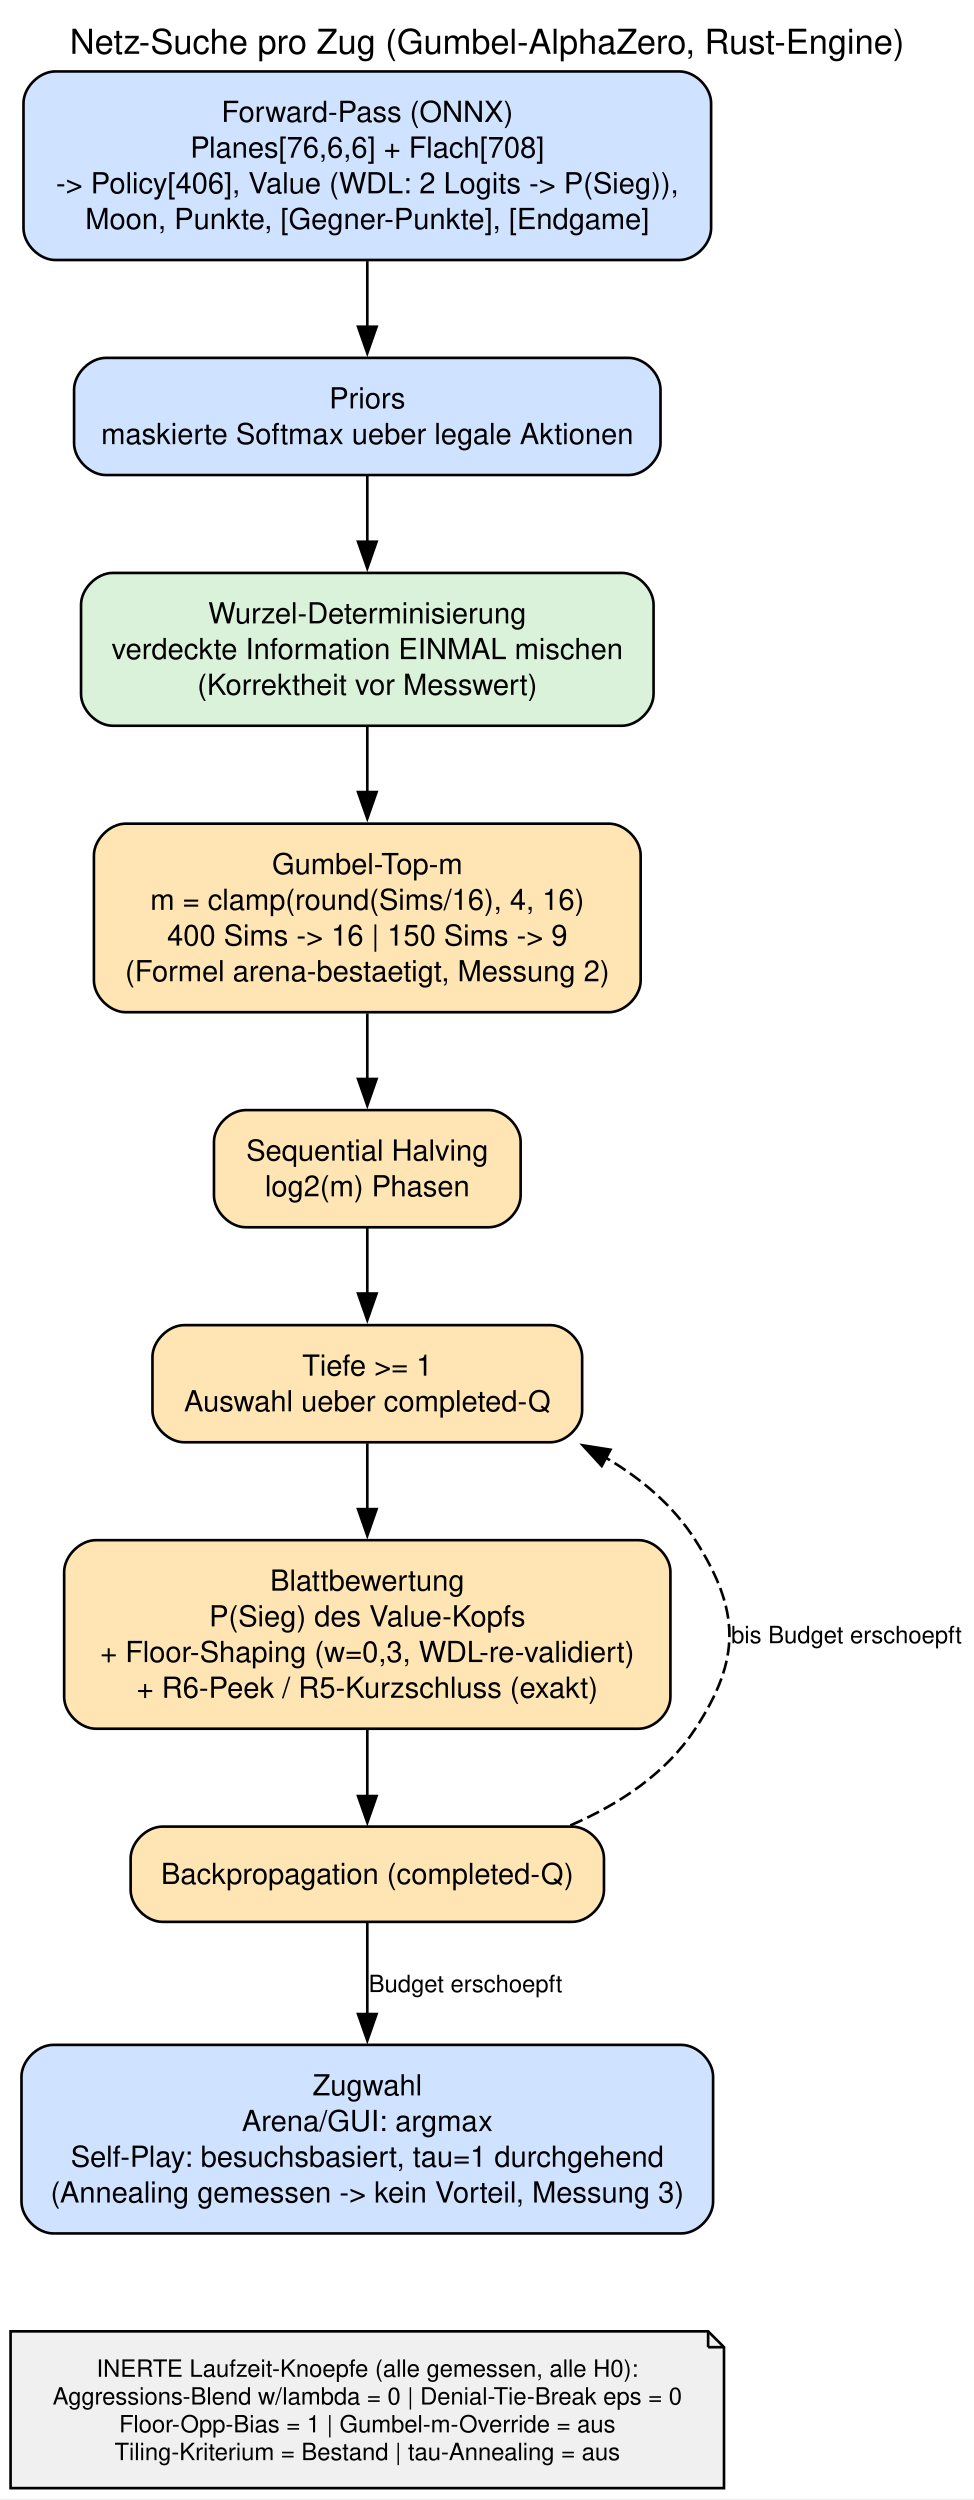
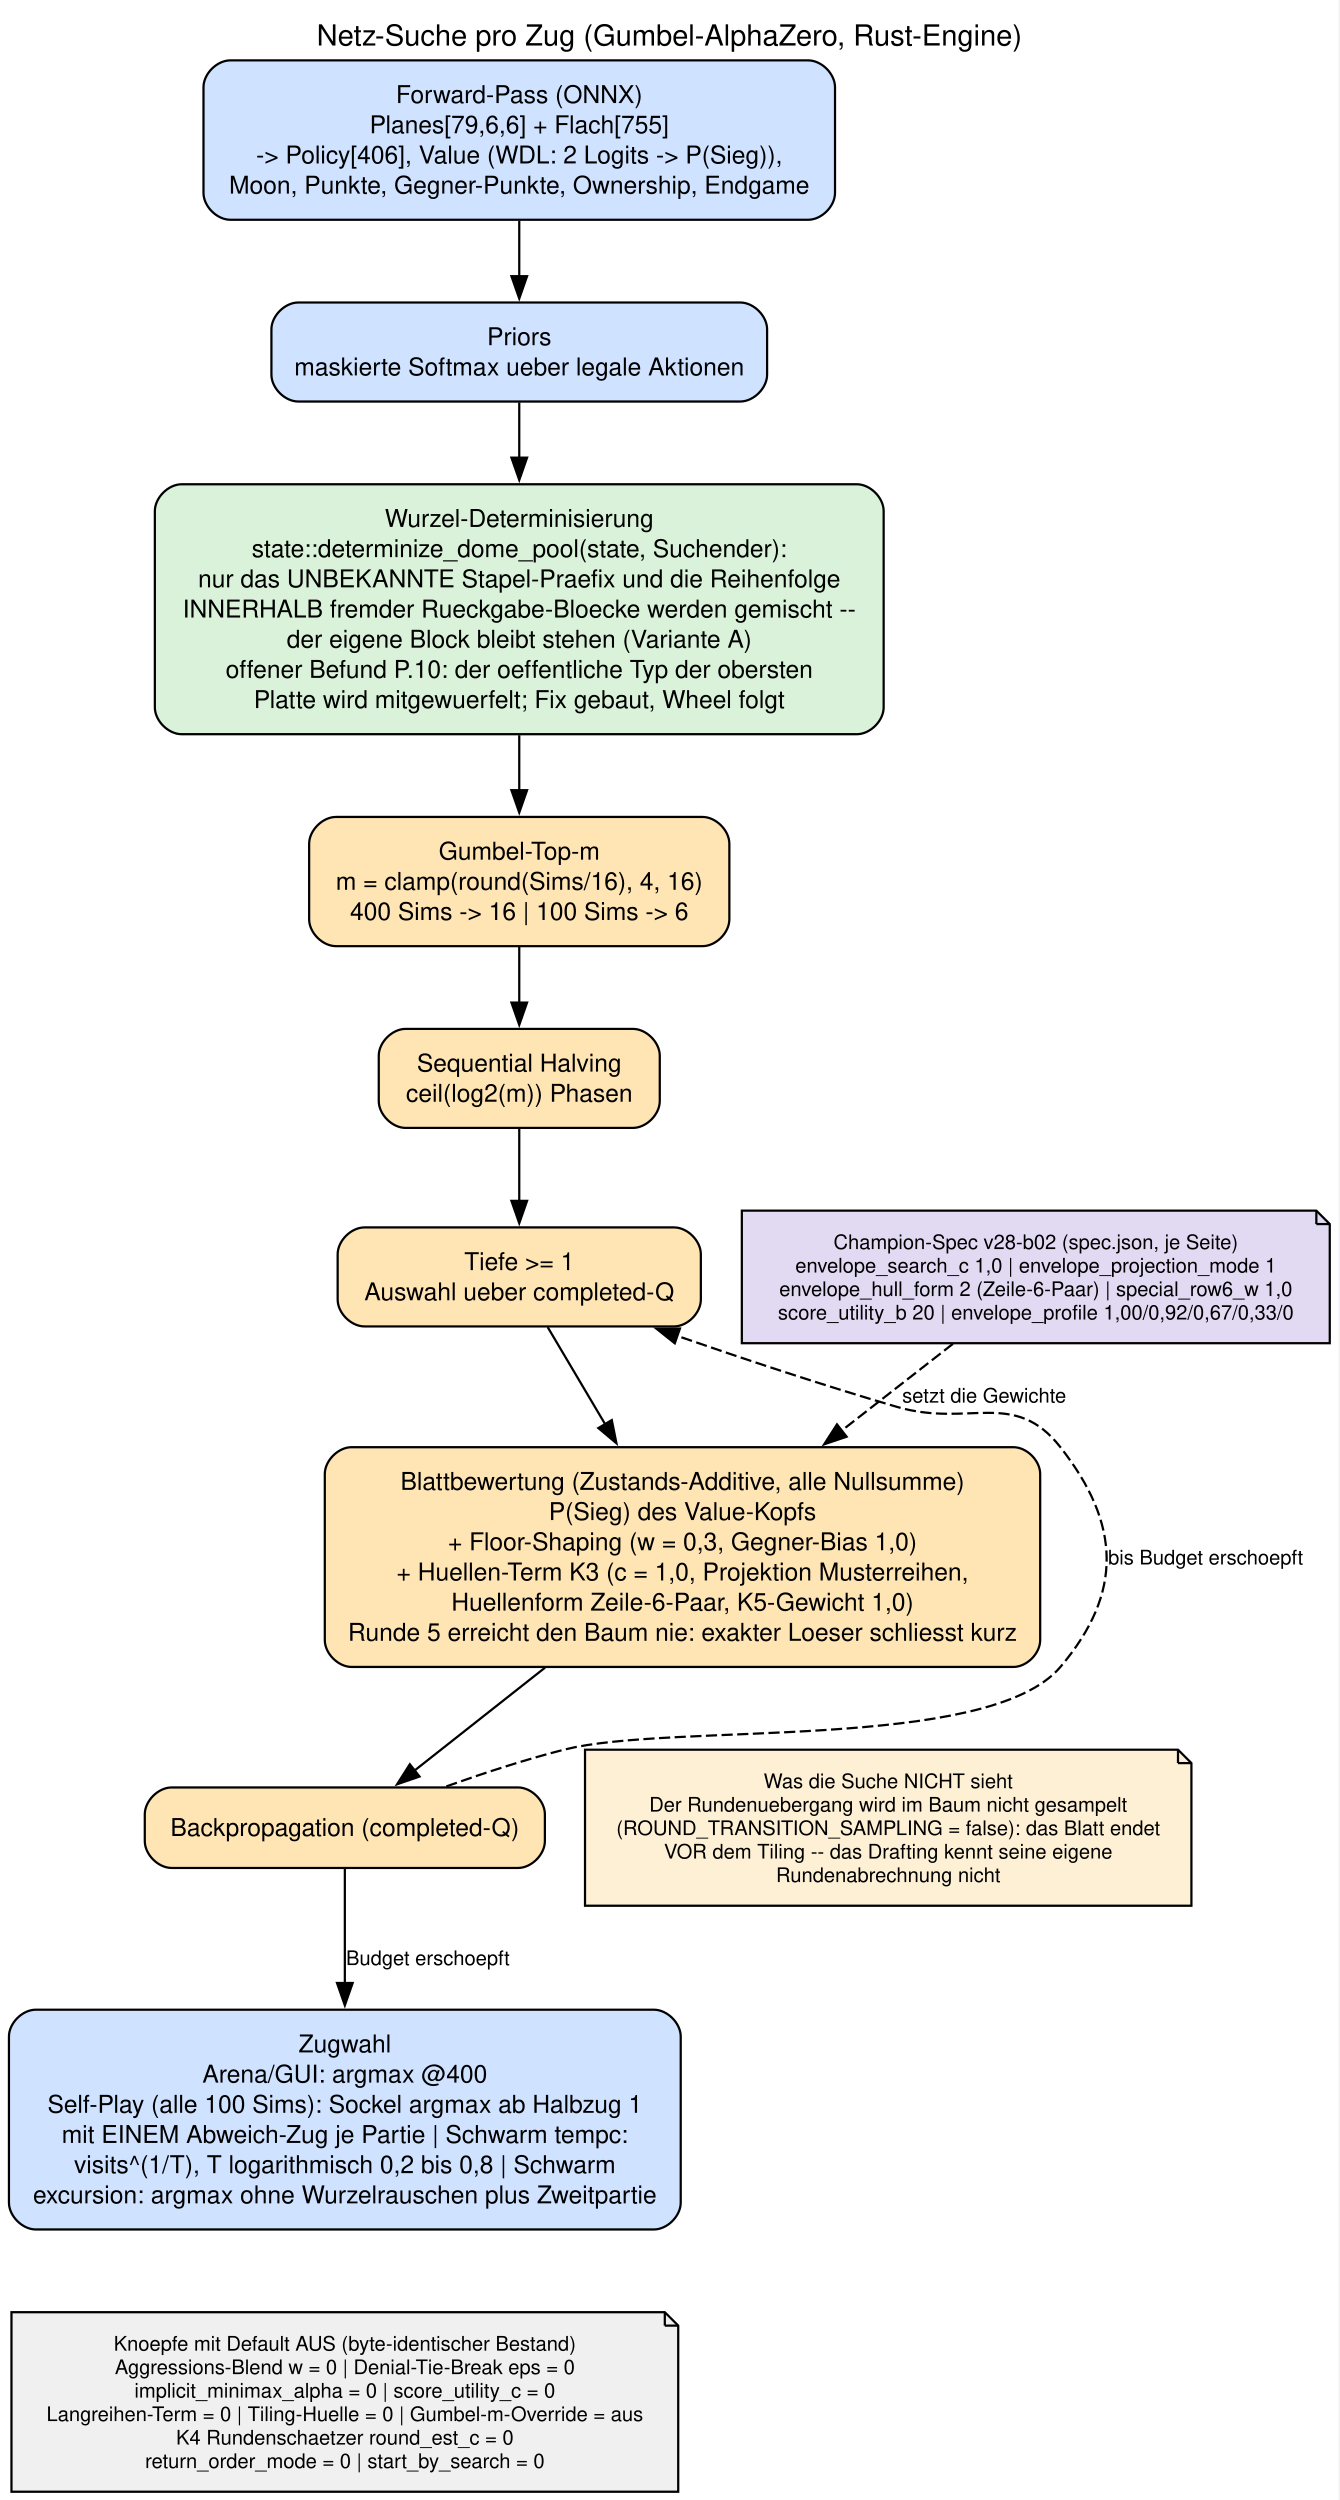
- <svg xmlns="http://www.w3.org/2000/svg" width="368pt" height="945pt" viewBox="0.00 0.00 368.00 945.00">
-   <g id="graph0" class="graph" transform="scale(1 1) rotate(0) translate(4 940.52)">
-     <polygon fill="white" stroke="none" points="-4,4 -4,-940.52 364.22,-940.52 364.22,4 -4,4" />
-     <text xml:space="preserve" text-anchor="middle" x="180.11" y="-920.17" font-family="Helvetica,sans-Serif" font-size="13.00">Netz-Suche pro Zug (Gumbel-AlphaZero, Rust-Engine)</text>
+ <svg xmlns="http://www.w3.org/2000/svg" width="599pt" height="1118pt" viewBox="0.00 0.00 599.00 1118.00">
+   <g id="graph0" class="graph" transform="scale(1 1) rotate(0) translate(4 1114.3)">
+     <polygon fill="white" stroke="none" points="-4,4 -4,-1114.3 594.67,-1114.3 594.67,4 -4,4" />
+     <text xml:space="preserve" text-anchor="middle" x="295.34" y="-1093.95" font-family="Helvetica,sans-Serif" font-size="13.00">Netz-Suche pro Zug (Gumbel-AlphaZero, Rust-Engine)</text>
    <g id="node1" class="node">
-       <path fill="#cfe2ff" stroke="black" d="M252.8,-913.52C252.8,-913.52 16.88,-913.52 16.88,-913.52 10.88,-913.52 4.88,-907.52 4.88,-901.52 4.88,-901.52 4.88,-854.24 4.88,-854.24 4.88,-848.24 10.88,-842.24 16.88,-842.24 16.88,-842.24 252.8,-842.24 252.8,-842.24 258.8,-842.24 264.8,-848.24 264.8,-854.24 264.8,-854.24 264.8,-901.52 264.8,-901.52 264.8,-907.52 258.8,-913.52 252.8,-913.52" />
-       <text xml:space="preserve" text-anchor="middle" x="134.84" y="-894.43" font-family="Helvetica,sans-Serif" font-size="11.00">Forward-Pass (ONNX)</text>
-       <text xml:space="preserve" text-anchor="middle" x="134.84" y="-880.93" font-family="Helvetica,sans-Serif" font-size="11.00">Planes[76,6,6] + Flach[708]</text>
-       <text xml:space="preserve" text-anchor="middle" x="134.84" y="-867.43" font-family="Helvetica,sans-Serif" font-size="11.00">-&gt; Policy[406], Value (WDL: 2 Logits -&gt; P(Sieg)),</text>
-       <text xml:space="preserve" text-anchor="middle" x="134.84" y="-853.93" font-family="Helvetica,sans-Serif" font-size="11.00">Moon, Punkte, [Gegner-Punkte], [Endgame]</text>
+       <path fill="#cfe2ff" stroke="black" d="M357.42,-1087.3C357.42,-1087.3 99,-1087.3 99,-1087.3 93,-1087.3 87,-1081.3 87,-1075.3 87,-1075.3 87,-1028.02 87,-1028.02 87,-1022.02 93,-1016.02 99,-1016.02 99,-1016.02 357.42,-1016.02 357.42,-1016.02 363.42,-1016.02 369.42,-1022.02 369.42,-1028.02 369.42,-1028.02 369.42,-1075.3 369.42,-1075.3 369.42,-1081.3 363.42,-1087.3 357.42,-1087.3" />
+       <text xml:space="preserve" text-anchor="middle" x="228.21" y="-1068.21" font-family="Helvetica,sans-Serif" font-size="11.00">Forward-Pass (ONNX)</text>
+       <text xml:space="preserve" text-anchor="middle" x="228.21" y="-1054.71" font-family="Helvetica,sans-Serif" font-size="11.00">Planes[79,6,6] + Flach[755]</text>
+       <text xml:space="preserve" text-anchor="middle" x="228.21" y="-1041.21" font-family="Helvetica,sans-Serif" font-size="11.00">-&gt; Policy[406], Value (WDL: 2 Logits -&gt; P(Sieg)),</text>
+       <text xml:space="preserve" text-anchor="middle" x="228.21" y="-1027.71" font-family="Helvetica,sans-Serif" font-size="11.00">Moon, Punkte, Gegner-Punkte, Ownership, Endgame</text>
    </g>
    <g id="node2" class="node">
-       <path fill="#cfe2ff" stroke="black" d="M233.67,-805.24C233.67,-805.24 36,-805.24 36,-805.24 30,-805.24 24,-799.24 24,-793.24 24,-793.24 24,-772.96 24,-772.96 24,-766.96 30,-760.96 36,-760.96 36,-760.96 233.67,-760.96 233.67,-760.96 239.67,-760.96 245.67,-766.96 245.67,-772.96 245.67,-772.96 245.67,-793.24 245.67,-793.24 245.67,-799.24 239.67,-805.24 233.67,-805.24" />
-       <text xml:space="preserve" text-anchor="middle" x="134.84" y="-786.15" font-family="Helvetica,sans-Serif" font-size="11.00">Priors</text>
-       <text xml:space="preserve" text-anchor="middle" x="134.84" y="-772.65" font-family="Helvetica,sans-Serif" font-size="11.00">maskierte Softmax ueber legale Aktionen</text>
+       <path fill="#cfe2ff" stroke="black" d="M327.05,-979.02C327.05,-979.02 129.38,-979.02 129.38,-979.02 123.38,-979.02 117.38,-973.02 117.38,-967.02 117.38,-967.02 117.38,-946.74 117.38,-946.74 117.38,-940.74 123.38,-934.74 129.38,-934.74 129.38,-934.74 327.05,-934.74 327.05,-934.74 333.05,-934.74 339.05,-940.74 339.05,-946.74 339.05,-946.74 339.05,-967.02 339.05,-967.02 339.05,-973.02 333.05,-979.02 327.05,-979.02" />
+       <text xml:space="preserve" text-anchor="middle" x="228.21" y="-959.93" font-family="Helvetica,sans-Serif" font-size="11.00">Priors</text>
+       <text xml:space="preserve" text-anchor="middle" x="228.21" y="-946.43" font-family="Helvetica,sans-Serif" font-size="11.00">maskierte Softmax ueber legale Aktionen</text>
    </g>
    <g id="edge1" class="edge">
-       <path fill="none" stroke="black" d="M134.84,-841.8C134.84,-833.6 134.84,-824.89 134.84,-816.79" />
-       <polygon fill="black" stroke="black" points="138.34,-817.01 134.84,-807.01 131.34,-817.01 138.34,-817.01" />
+       <path fill="none" stroke="black" d="M228.21,-1015.58C228.21,-1007.38 228.21,-998.67 228.21,-990.57" />
+       <polygon fill="black" stroke="black" points="231.71,-990.79 228.21,-980.79 224.71,-990.79 231.71,-990.79" />
    </g>
    <g id="node3" class="node">
-       <path fill="#d9f2d9" stroke="black" d="M231.05,-723.96C231.05,-723.96 38.62,-723.96 38.62,-723.96 32.62,-723.96 26.63,-717.96 26.63,-711.96 26.63,-711.96 26.63,-678.18 26.63,-678.18 26.63,-672.18 32.63,-666.18 38.63,-666.18 38.63,-666.18 231.05,-666.18 231.05,-666.18 237.05,-666.18 243.05,-672.18 243.05,-678.18 243.05,-678.18 243.05,-711.96 243.05,-711.96 243.05,-717.96 237.05,-723.96 231.05,-723.96" />
-       <text xml:space="preserve" text-anchor="middle" x="134.84" y="-704.87" font-family="Helvetica,sans-Serif" font-size="11.00">Wurzel-Determinisierung</text>
-       <text xml:space="preserve" text-anchor="middle" x="134.84" y="-691.37" font-family="Helvetica,sans-Serif" font-size="11.00">verdeckte Information EINMAL mischen</text>
-       <text xml:space="preserve" text-anchor="middle" x="134.84" y="-677.87" font-family="Helvetica,sans-Serif" font-size="11.00">(Korrektheit vor Messwert)</text>
+       <path fill="#d9f2d9" stroke="black" d="M379.17,-897.74C379.17,-897.74 77.25,-897.74 77.25,-897.74 71.25,-897.74 65.25,-891.74 65.25,-885.74 65.25,-885.74 65.25,-797.96 65.25,-797.96 65.25,-791.96 71.25,-785.96 77.25,-785.96 77.25,-785.96 379.17,-785.96 379.17,-785.96 385.17,-785.96 391.17,-791.96 391.17,-797.96 391.17,-797.96 391.17,-885.74 391.17,-885.74 391.17,-891.74 385.17,-897.74 379.17,-897.74" />
+       <text xml:space="preserve" text-anchor="middle" x="228.21" y="-878.65" font-family="Helvetica,sans-Serif" font-size="11.00">Wurzel-Determinisierung</text>
+       <text xml:space="preserve" text-anchor="middle" x="228.21" y="-865.15" font-family="Helvetica,sans-Serif" font-size="11.00">state::determinize_dome_pool(state, Suchender):</text>
+       <text xml:space="preserve" text-anchor="middle" x="228.21" y="-851.65" font-family="Helvetica,sans-Serif" font-size="11.00">nur das UNBEKANNTE Stapel-Praefix und die Reihenfolge</text>
+       <text xml:space="preserve" text-anchor="middle" x="228.21" y="-838.15" font-family="Helvetica,sans-Serif" font-size="11.00">INNERHALB fremder Rueckgabe-Bloecke werden gemischt --</text>
+       <text xml:space="preserve" text-anchor="middle" x="228.21" y="-824.65" font-family="Helvetica,sans-Serif" font-size="11.00">der eigene Block bleibt stehen (Variante A)</text>
+       <text xml:space="preserve" text-anchor="middle" x="228.21" y="-811.15" font-family="Helvetica,sans-Serif" font-size="11.00">offener Befund P.10: der oeffentliche Typ der obersten</text>
+       <text xml:space="preserve" text-anchor="middle" x="228.21" y="-797.65" font-family="Helvetica,sans-Serif" font-size="11.00">Platte wird mitgewuerfelt; Fix gebaut, Wheel folgt</text>
    </g>
    <g id="edge2" class="edge">
-       <path fill="none" stroke="black" d="M134.84,-760.83C134.84,-753.15 134.84,-744.22 134.84,-735.48" />
-       <polygon fill="black" stroke="black" points="138.34,-735.75 134.84,-725.75 131.34,-735.75 138.34,-735.75" />
+       <path fill="none" stroke="black" d="M228.21,-934.35C228.21,-927.06 228.21,-918.48 228.21,-909.55" />
+       <polygon fill="black" stroke="black" points="231.71,-909.64 228.21,-899.64 224.71,-909.64 231.71,-909.64" />
    </g>
    <g id="node4" class="node">
-       <path fill="#ffe5b4" stroke="black" d="M226.17,-629.18C226.17,-629.18 43.5,-629.18 43.5,-629.18 37.5,-629.18 31.5,-623.18 31.5,-617.18 31.5,-617.18 31.5,-569.9 31.5,-569.9 31.5,-563.9 37.5,-557.9 43.5,-557.9 43.5,-557.9 226.17,-557.9 226.17,-557.9 232.17,-557.9 238.17,-563.9 238.17,-569.9 238.17,-569.9 238.17,-617.18 238.17,-617.18 238.17,-623.18 232.17,-629.18 226.17,-629.18" />
-       <text xml:space="preserve" text-anchor="middle" x="134.84" y="-610.09" font-family="Helvetica,sans-Serif" font-size="11.00">Gumbel-Top-m</text>
-       <text xml:space="preserve" text-anchor="middle" x="134.84" y="-596.59" font-family="Helvetica,sans-Serif" font-size="11.00">m = clamp(round(Sims/16), 4, 16)</text>
-       <text xml:space="preserve" text-anchor="middle" x="134.84" y="-583.09" font-family="Helvetica,sans-Serif" font-size="11.00">400 Sims -&gt; 16 | 150 Sims -&gt; 9</text>
-       <text xml:space="preserve" text-anchor="middle" x="134.84" y="-569.59" font-family="Helvetica,sans-Serif" font-size="11.00">(Formel arena-bestaetigt, Messung 2)</text>
+       <path fill="#ffe5b4" stroke="black" d="M310.17,-748.96C310.17,-748.96 146.25,-748.96 146.25,-748.96 140.25,-748.96 134.25,-742.96 134.25,-736.96 134.25,-736.96 134.25,-703.18 134.25,-703.18 134.25,-697.18 140.25,-691.18 146.25,-691.18 146.25,-691.18 310.17,-691.18 310.17,-691.18 316.17,-691.18 322.17,-697.18 322.17,-703.18 322.17,-703.18 322.17,-736.96 322.17,-736.96 322.17,-742.96 316.17,-748.96 310.17,-748.96" />
+       <text xml:space="preserve" text-anchor="middle" x="228.21" y="-729.87" font-family="Helvetica,sans-Serif" font-size="11.00">Gumbel-Top-m</text>
+       <text xml:space="preserve" text-anchor="middle" x="228.21" y="-716.37" font-family="Helvetica,sans-Serif" font-size="11.00">m = clamp(round(Sims/16), 4, 16)</text>
+       <text xml:space="preserve" text-anchor="middle" x="228.21" y="-702.87" font-family="Helvetica,sans-Serif" font-size="11.00">400 Sims -&gt; 16 | 100 Sims -&gt; 6</text>
    </g>
    <g id="edge3" class="edge">
-       <path fill="none" stroke="black" d="M134.84,-665.81C134.84,-658.07 134.84,-649.47 134.84,-640.99" />
-       <polygon fill="black" stroke="black" points="138.34,-641.12 134.84,-631.12 131.34,-641.12 138.34,-641.12" />
+       <path fill="none" stroke="black" d="M228.21,-785.52C228.21,-777.21 228.21,-768.79 228.21,-760.9" />
+       <polygon fill="black" stroke="black" points="231.71,-760.92 228.21,-750.92 224.71,-760.92 231.71,-760.92" />
    </g>
    <g id="node5" class="node">
-       <path fill="#ffe5b4" stroke="black" d="M180.8,-520.9C180.8,-520.9 88.88,-520.9 88.88,-520.9 82.88,-520.9 76.88,-514.9 76.88,-508.9 76.88,-508.9 76.88,-488.62 76.88,-488.62 76.88,-482.62 82.88,-476.62 88.88,-476.62 88.88,-476.62 180.8,-476.62 180.8,-476.62 186.8,-476.62 192.8,-482.62 192.8,-488.62 192.8,-488.62 192.8,-508.9 192.8,-508.9 192.8,-514.9 186.8,-520.9 180.8,-520.9" />
-       <text xml:space="preserve" text-anchor="middle" x="134.84" y="-501.81" font-family="Helvetica,sans-Serif" font-size="11.00">Sequential Halving</text>
-       <text xml:space="preserve" text-anchor="middle" x="134.84" y="-488.31" font-family="Helvetica,sans-Serif" font-size="11.00">log2(m) Phasen</text>
+       <path fill="#ffe5b4" stroke="black" d="M279.05,-654.18C279.05,-654.18 177.38,-654.18 177.38,-654.18 171.38,-654.18 165.38,-648.18 165.38,-642.18 165.38,-642.18 165.38,-621.9 165.38,-621.9 165.38,-615.9 171.38,-609.9 177.38,-609.9 177.38,-609.9 279.05,-609.9 279.05,-609.9 285.05,-609.9 291.05,-615.9 291.05,-621.9 291.05,-621.9 291.05,-642.18 291.05,-642.18 291.05,-648.18 285.05,-654.18 279.05,-654.18" />
+       <text xml:space="preserve" text-anchor="middle" x="228.21" y="-635.09" font-family="Helvetica,sans-Serif" font-size="11.00">Sequential Halving</text>
+       <text xml:space="preserve" text-anchor="middle" x="228.21" y="-621.59" font-family="Helvetica,sans-Serif" font-size="11.00">ceil(log2(m)) Phasen</text>
    </g>
    <g id="edge4" class="edge">
-       <path fill="none" stroke="black" d="M134.84,-557.46C134.84,-549.26 134.84,-540.55 134.84,-532.45" />
-       <polygon fill="black" stroke="black" points="138.34,-532.67 134.84,-522.67 131.34,-532.67 138.34,-532.67" />
+       <path fill="none" stroke="black" d="M228.21,-690.9C228.21,-682.84 228.21,-673.99 228.21,-665.68" />
+       <polygon fill="black" stroke="black" points="231.71,-665.96 228.21,-655.96 224.71,-665.96 231.71,-665.96" />
    </g>
    <g id="node6" class="node">
-       <path fill="#ffe5b4" stroke="black" d="M204.05,-439.62C204.05,-439.62 65.62,-439.62 65.62,-439.62 59.62,-439.62 53.63,-433.62 53.63,-427.62 53.63,-427.62 53.63,-407.34 53.63,-407.34 53.63,-401.34 59.63,-395.34 65.63,-395.34 65.63,-395.34 204.05,-395.34 204.05,-395.34 210.05,-395.34 216.05,-401.34 216.05,-407.34 216.05,-407.34 216.05,-427.62 216.05,-427.62 216.05,-433.62 210.05,-439.62 204.05,-439.62" />
-       <text xml:space="preserve" text-anchor="middle" x="134.84" y="-420.53" font-family="Helvetica,sans-Serif" font-size="11.00">Tiefe &gt;= 1</text>
-       <text xml:space="preserve" text-anchor="middle" x="134.84" y="-407.03" font-family="Helvetica,sans-Serif" font-size="11.00">Auswahl ueber completed-Q</text>
+       <path fill="#ffe5b4" stroke="black" d="M297.42,-565.4C297.42,-565.4 159,-565.4 159,-565.4 153,-565.4 147,-559.4 147,-553.4 147,-553.4 147,-533.12 147,-533.12 147,-527.12 153,-521.12 159,-521.12 159,-521.12 297.42,-521.12 297.42,-521.12 303.42,-521.12 309.42,-527.12 309.42,-533.12 309.42,-533.12 309.42,-553.4 309.42,-553.4 309.42,-559.4 303.42,-565.4 297.42,-565.4" />
+       <text xml:space="preserve" text-anchor="middle" x="228.21" y="-546.31" font-family="Helvetica,sans-Serif" font-size="11.00">Tiefe &gt;= 1</text>
+       <text xml:space="preserve" text-anchor="middle" x="228.21" y="-532.81" font-family="Helvetica,sans-Serif" font-size="11.00">Auswahl ueber completed-Q</text>
    </g>
    <g id="edge5" class="edge">
-       <path fill="none" stroke="black" d="M134.84,-476.51C134.84,-468.85 134.84,-460 134.84,-451.56" />
-       <polygon fill="black" stroke="black" points="138.34,-451.57 134.84,-441.57 131.34,-451.57 138.34,-451.57" />
+       <path fill="none" stroke="black" d="M228.21,-609.59C228.21,-599.78 228.21,-587.95 228.21,-577.07" />
+       <polygon fill="black" stroke="black" points="231.71,-577.28 228.21,-567.28 224.71,-577.28 231.71,-577.28" />
    </g>
    <g id="node7" class="node">
-       <path fill="#ffe5b4" stroke="black" d="M237.42,-358.34C237.42,-358.34 32.25,-358.34 32.25,-358.34 26.25,-358.34 20.25,-352.34 20.25,-346.34 20.25,-346.34 20.25,-299.06 20.25,-299.06 20.25,-293.06 26.25,-287.06 32.25,-287.06 32.25,-287.06 237.42,-287.06 237.42,-287.06 243.42,-287.06 249.42,-293.06 249.42,-299.06 249.42,-299.06 249.42,-346.34 249.42,-346.34 249.42,-352.34 243.42,-358.34 237.42,-358.34" />
-       <text xml:space="preserve" text-anchor="middle" x="134.84" y="-339.25" font-family="Helvetica,sans-Serif" font-size="11.00">Blattbewertung</text>
-       <text xml:space="preserve" text-anchor="middle" x="134.84" y="-325.75" font-family="Helvetica,sans-Serif" font-size="11.00">P(Sieg) des Value-Kopfs</text>
-       <text xml:space="preserve" text-anchor="middle" x="134.84" y="-312.25" font-family="Helvetica,sans-Serif" font-size="11.00">+ Floor-Shaping (w=0,3, WDL-re-validiert)</text>
-       <text xml:space="preserve" text-anchor="middle" x="134.84" y="-298.75" font-family="Helvetica,sans-Serif" font-size="11.00">+ R6-Peek / R5-Kurzschluss (exakt)</text>
+       <path fill="#ffe5b4" stroke="black" d="M449.17,-467.12C449.17,-467.12 153.25,-467.12 153.25,-467.12 147.25,-467.12 141.25,-461.12 141.25,-455.12 141.25,-455.12 141.25,-380.84 141.25,-380.84 141.25,-374.84 147.25,-368.84 153.25,-368.84 153.25,-368.84 449.17,-368.84 449.17,-368.84 455.17,-368.84 461.17,-374.84 461.17,-380.84 461.17,-380.84 461.17,-455.12 461.17,-455.12 461.17,-461.12 455.17,-467.12 449.17,-467.12" />
+       <text xml:space="preserve" text-anchor="middle" x="301.21" y="-448.03" font-family="Helvetica,sans-Serif" font-size="11.00">Blattbewertung (Zustands-Additive, alle Nullsumme)</text>
+       <text xml:space="preserve" text-anchor="middle" x="301.21" y="-434.53" font-family="Helvetica,sans-Serif" font-size="11.00">P(Sieg) des Value-Kopfs</text>
+       <text xml:space="preserve" text-anchor="middle" x="301.21" y="-421.03" font-family="Helvetica,sans-Serif" font-size="11.00">+ Floor-Shaping (w = 0,3, Gegner-Bias 1,0)</text>
+       <text xml:space="preserve" text-anchor="middle" x="301.21" y="-407.53" font-family="Helvetica,sans-Serif" font-size="11.00">+ Huellen-Term K3 (c = 1,0, Projektion Musterreihen,</text>
+       <text xml:space="preserve" text-anchor="middle" x="301.21" y="-394.03" font-family="Helvetica,sans-Serif" font-size="11.00">Huellenform Zeile-6-Paar, K5-Gewicht 1,0)</text>
+       <text xml:space="preserve" text-anchor="middle" x="301.21" y="-380.53" font-family="Helvetica,sans-Serif" font-size="11.00">Runde 5 erreicht den Baum nie: exakter Loeser schliesst kurz</text>
    </g>
    <g id="edge6" class="edge">
-       <path fill="none" stroke="black" d="M134.84,-394.96C134.84,-387.44 134.84,-378.69 134.84,-369.94" />
-       <polygon fill="black" stroke="black" points="138.34,-370.06 134.84,-360.06 131.34,-370.06 138.34,-370.06" />
+       <path fill="none" stroke="black" d="M240.93,-520.79C248.13,-508.62 257.53,-492.75 266.75,-477.18" />
+       <polygon fill="black" stroke="black" points="269.59,-479.24 271.68,-468.86 263.57,-475.68 269.59,-479.24" />
    </g>
    <g id="node8" class="node">
-       <path fill="#ffe5b4" stroke="black" d="M212.3,-250.06C212.3,-250.06 57.38,-250.06 57.38,-250.06 51.38,-250.06 45.38,-244.06 45.38,-238.06 45.38,-238.06 45.38,-226.06 45.38,-226.06 45.38,-220.06 51.38,-214.06 57.38,-214.06 57.38,-214.06 212.3,-214.06 212.3,-214.06 218.3,-214.06 224.3,-220.06 224.3,-226.06 224.3,-226.06 224.3,-238.06 224.3,-238.06 224.3,-244.06 218.3,-250.06 212.3,-250.06" />
-       <text xml:space="preserve" text-anchor="middle" x="134.84" y="-228.36" font-family="Helvetica,sans-Serif" font-size="11.00">Backpropagation (completed-Q)</text>
+       <path fill="#ffe5b4" stroke="black" d="M227.67,-314.95C227.67,-314.95 72.75,-314.95 72.75,-314.95 66.75,-314.95 60.75,-308.95 60.75,-302.95 60.75,-302.95 60.75,-290.95 60.75,-290.95 60.75,-284.95 66.75,-278.95 72.75,-278.95 72.75,-278.95 227.67,-278.95 227.67,-278.95 233.67,-278.95 239.67,-284.95 239.67,-290.95 239.67,-290.95 239.67,-302.95 239.67,-302.95 239.67,-308.95 233.67,-314.95 227.67,-314.95" />
+       <text xml:space="preserve" text-anchor="middle" x="150.21" y="-293.25" font-family="Helvetica,sans-Serif" font-size="11.00">Backpropagation (completed-Q)</text>
    </g>
    <g id="edge7" class="edge">
-       <path fill="none" stroke="black" d="M134.84,-286.67C134.84,-278.31 134.84,-269.5 134.84,-261.48" />
-       <polygon fill="black" stroke="black" points="138.34,-261.61 134.84,-251.61 131.34,-261.61 138.34,-261.61" />
+       <path fill="none" stroke="black" d="M239.79,-368.57C219.68,-352.71 198.18,-335.76 181.28,-322.44" />
+       <polygon fill="black" stroke="black" points="183.62,-319.83 173.6,-316.39 179.28,-325.33 183.62,-319.83" />
+     </g>
+     <g id="node11" class="node">
+       <polygon fill="#fdf0d5" stroke="black" points="522.8,-331.84 257.62,-331.84 257.62,-262.06 528.8,-262.06 528.8,-325.84 522.8,-331.84" />
+       <polyline fill="none" stroke="black" points="522.8,-331.84 522.8,-325.84" />
+       <polyline fill="none" stroke="black" points="528.8,-325.84 522.8,-325.84" />
+       <text xml:space="preserve" text-anchor="middle" x="393.21" y="-314.65" font-family="Helvetica,sans-Serif" font-size="9.00">Was die Suche NICHT sieht</text>
+       <text xml:space="preserve" text-anchor="middle" x="393.21" y="-304.15" font-family="Helvetica,sans-Serif" font-size="9.00">Der Rundenuebergang wird im Baum nicht gesampelt</text>
+       <text xml:space="preserve" text-anchor="middle" x="393.21" y="-293.65" font-family="Helvetica,sans-Serif" font-size="9.00">(ROUND_TRANSITION_SAMPLING = false): das Blatt endet</text>
+       <text xml:space="preserve" text-anchor="middle" x="393.21" y="-283.15" font-family="Helvetica,sans-Serif" font-size="9.00">VOR dem Tiling -- das Drafting kennt seine eigene</text>
+       <text xml:space="preserve" text-anchor="middle" x="393.21" y="-272.65" font-family="Helvetica,sans-Serif" font-size="9.00">Rundenabrechnung nicht</text>
    </g>
    <g id="edge8" class="edge">
-       <path fill="none" stroke="black" stroke-dasharray="5,2" d="M211.61,-250.53C230.14,-258.53 247.77,-270.17 258.84,-287.06 276.2,-313.56 275.83,-331.6 258.84,-358.34 250.52,-371.42 238.4,-381.61 224.96,-389.53" />
-       <polygon fill="black" stroke="black" points="223.45,-386.37 216.3,-394.19 226.76,-392.53 223.45,-386.37" />
-       <text xml:space="preserve" text-anchor="middle" x="315.97" y="-319.4" font-family="Helvetica,sans-Serif" font-size="9.00">bis Budget erschoepft</text>
+       <path fill="none" stroke="black" stroke-dasharray="5,2" d="M195.6,-315.42C211.99,-321.26 230.76,-327.4 248.21,-331.84 296.68,-344.17 437.88,-330.68 470.21,-368.84 498.44,-402.17 497.15,-432.73 470.21,-467.12 449.6,-493.43 429.29,-475.76 397.21,-485.12 364.64,-494.62 329,-506.46 298.88,-516.89" />
+       <polygon fill="black" stroke="black" points="297.77,-513.57 289.48,-520.16 300.07,-520.18 297.77,-513.57" />
+       <text xml:space="preserve" text-anchor="middle" x="535.15" y="-414.68" font-family="Helvetica,sans-Serif" font-size="9.00">bis Budget erschoepft</text>
    </g>
    <g id="node9" class="node">
-       <path fill="#cfe2ff" stroke="black" d="M253.55,-167.56C253.55,-167.56 16.12,-167.56 16.12,-167.56 10.12,-167.56 4.12,-161.56 4.12,-155.56 4.12,-155.56 4.12,-108.28 4.12,-108.28 4.12,-102.28 10.12,-96.28 16.12,-96.28 16.12,-96.28 253.55,-96.28 253.55,-96.28 259.55,-96.28 265.55,-102.28 265.55,-108.28 265.55,-108.28 265.55,-155.56 265.55,-155.56 265.55,-161.56 259.55,-167.56 253.55,-167.56" />
-       <text xml:space="preserve" text-anchor="middle" x="134.84" y="-148.47" font-family="Helvetica,sans-Serif" font-size="11.00">Zugwahl</text>
-       <text xml:space="preserve" text-anchor="middle" x="134.84" y="-134.97" font-family="Helvetica,sans-Serif" font-size="11.00">Arena/GUI: argmax</text>
-       <text xml:space="preserve" text-anchor="middle" x="134.84" y="-121.47" font-family="Helvetica,sans-Serif" font-size="11.00">Self-Play: besuchsbasiert, tau=1 durchgehend</text>
-       <text xml:space="preserve" text-anchor="middle" x="134.84" y="-107.97" font-family="Helvetica,sans-Serif" font-size="11.00">(Annealing gemessen -&gt; kein Vorteil, Messung 3)</text>
+       <path fill="#cfe2ff" stroke="black" d="M288.42,-215.56C288.42,-215.56 12,-215.56 12,-215.56 6,-215.56 0,-209.56 0,-203.56 0,-203.56 0,-129.28 0,-129.28 0,-123.28 6,-117.28 12,-117.28 12,-117.28 288.42,-117.28 288.42,-117.28 294.42,-117.28 300.42,-123.28 300.42,-129.28 300.42,-129.28 300.42,-203.56 300.42,-203.56 300.42,-209.56 294.42,-215.56 288.42,-215.56" />
+       <text xml:space="preserve" text-anchor="middle" x="150.21" y="-196.47" font-family="Helvetica,sans-Serif" font-size="11.00">Zugwahl</text>
+       <text xml:space="preserve" text-anchor="middle" x="150.21" y="-182.97" font-family="Helvetica,sans-Serif" font-size="11.00">Arena/GUI: argmax @400</text>
+       <text xml:space="preserve" text-anchor="middle" x="150.21" y="-169.47" font-family="Helvetica,sans-Serif" font-size="11.00">Self-Play (alle 100 Sims): Sockel argmax ab Halbzug 1</text>
+       <text xml:space="preserve" text-anchor="middle" x="150.21" y="-155.97" font-family="Helvetica,sans-Serif" font-size="11.00">mit EINEM Abweich-Zug je Partie | Schwarm tempc:</text>
+       <text xml:space="preserve" text-anchor="middle" x="150.21" y="-142.47" font-family="Helvetica,sans-Serif" font-size="11.00">visits^(1/T), T logarithmisch 0,2 bis 0,8 | Schwarm</text>
+       <text xml:space="preserve" text-anchor="middle" x="150.21" y="-128.97" font-family="Helvetica,sans-Serif" font-size="11.00">excursion: argmax ohne Wurzelrauschen plus Zweitpartie</text>
    </g>
    <g id="edge9" class="edge">
-       <path fill="none" stroke="black" d="M134.84,-213.97C134.84,-204.21 134.84,-191.47 134.84,-178.99" />
-       <polygon fill="black" stroke="black" points="138.34,-179.21 134.84,-169.21 131.34,-179.21 138.34,-179.21" />
-       <text xml:space="preserve" text-anchor="middle" x="171.96" y="-187.51" font-family="Helvetica,sans-Serif" font-size="9.00">Budget erschoepft</text>
+       <path fill="none" stroke="black" d="M150.21,-278.62C150.21,-265.27 150.21,-246 150.21,-227.24" />
+       <polygon fill="black" stroke="black" points="153.71,-227.5 150.21,-217.5 146.71,-227.5 153.71,-227.5" />
+       <text xml:space="preserve" text-anchor="middle" x="187.34" y="-235.51" font-family="Helvetica,sans-Serif" font-size="9.00">Budget erschoepft</text>
+     </g>
+     <g id="node12" class="node">
+       <polygon fill="#f0f0f0" stroke="black" points="293.3,-80.28 1.13,-80.28 1.13,0 299.3,0 299.3,-74.28 293.3,-80.28" />
+       <polyline fill="none" stroke="black" points="293.3,-80.28 293.3,-74.28" />
+       <polyline fill="none" stroke="black" points="299.3,-74.28 293.3,-74.28" />
+       <text xml:space="preserve" text-anchor="middle" x="150.21" y="-63.09" font-family="Helvetica,sans-Serif" font-size="9.00">Knoepfe mit Default AUS (byte-identischer Bestand)</text>
+       <text xml:space="preserve" text-anchor="middle" x="150.21" y="-52.59" font-family="Helvetica,sans-Serif" font-size="9.00">Aggressions-Blend w = 0 | Denial-Tie-Break eps = 0</text>
+       <text xml:space="preserve" text-anchor="middle" x="150.21" y="-42.09" font-family="Helvetica,sans-Serif" font-size="9.00">implicit_minimax_alpha = 0 | score_utility_c = 0</text>
+       <text xml:space="preserve" text-anchor="middle" x="150.21" y="-31.59" font-family="Helvetica,sans-Serif" font-size="9.00">Langreihen-Term = 0 | Tiling-Huelle = 0 | Gumbel-m-Override = aus</text>
+       <text xml:space="preserve" text-anchor="middle" x="150.21" y="-21.09" font-family="Helvetica,sans-Serif" font-size="9.00">K4 Rundenschaetzer round_est_c = 0</text>
+       <text xml:space="preserve" text-anchor="middle" x="150.21" y="-10.59" font-family="Helvetica,sans-Serif" font-size="9.00">return_order_mode = 0 | start_by_search = 0</text>
    </g>
    <g id="node10" class="node">
-       <polygon fill="#f0f0f0" stroke="black" points="263.67,-59.28 0,-59.28 0,0 269.67,0 269.67,-53.28 263.67,-59.28" />
-       <polyline fill="none" stroke="black" points="263.67,-59.28 263.67,-53.28" />
-       <polyline fill="none" stroke="black" points="269.67,-53.28 263.67,-53.28" />
-       <text xml:space="preserve" text-anchor="middle" x="134.84" y="-42.09" font-family="Helvetica,sans-Serif" font-size="9.00">INERTE Laufzeit-Knoepfe (alle gemessen, alle H0):</text>
-       <text xml:space="preserve" text-anchor="middle" x="134.84" y="-31.59" font-family="Helvetica,sans-Serif" font-size="9.00">Aggressions-Blend w/lambda = 0 | Denial-Tie-Break eps = 0</text>
-       <text xml:space="preserve" text-anchor="middle" x="134.84" y="-21.09" font-family="Helvetica,sans-Serif" font-size="9.00">Floor-Opp-Bias = 1 | Gumbel-m-Override = aus</text>
-       <text xml:space="preserve" text-anchor="middle" x="134.84" y="-10.59" font-family="Helvetica,sans-Serif" font-size="9.00">Tiling-Kriterium = Bestand | tau-Annealing = aus</text>
+       <polygon fill="#e2d9f3" stroke="black" points="584.67,-572.9 327.75,-572.9 327.75,-513.62 590.67,-513.62 590.67,-566.9 584.67,-572.9" />
+       <polyline fill="none" stroke="black" points="584.67,-572.9 584.67,-566.9" />
+       <polyline fill="none" stroke="black" points="590.67,-566.9 584.67,-566.9" />
+       <text xml:space="preserve" text-anchor="middle" x="459.21" y="-555.71" font-family="Helvetica,sans-Serif" font-size="9.00">Champion-Spec v28-b02 (spec.json, je Seite)</text>
+       <text xml:space="preserve" text-anchor="middle" x="459.21" y="-545.21" font-family="Helvetica,sans-Serif" font-size="9.00">envelope_search_c 1,0 | envelope_projection_mode 1</text>
+       <text xml:space="preserve" text-anchor="middle" x="459.21" y="-534.71" font-family="Helvetica,sans-Serif" font-size="9.00">envelope_hull_form 2 (Zeile-6-Paar) | special_row6_w 1,0</text>
+       <text xml:space="preserve" text-anchor="middle" x="459.21" y="-524.21" font-family="Helvetica,sans-Serif" font-size="9.00">score_utility_b 20 | envelope_profile 1,00/0,92/0,67/0,33/0</text>
+     </g>
+     <g id="edge10" class="edge">
+       <path fill="none" stroke="black" stroke-dasharray="5,2" d="M422.17,-513.36C407.25,-501.72 389.53,-487.89 372.31,-474.46" />
+       <polygon fill="black" stroke="black" points="374.6,-471.81 364.57,-468.41 370.3,-477.32 374.6,-471.81" />
+       <text xml:space="preserve" text-anchor="middle" x="436.13" y="-487.07" font-family="Helvetica,sans-Serif" font-size="9.00">setzt die Gewichte</text>
    </g>
  </g>
</svg>
